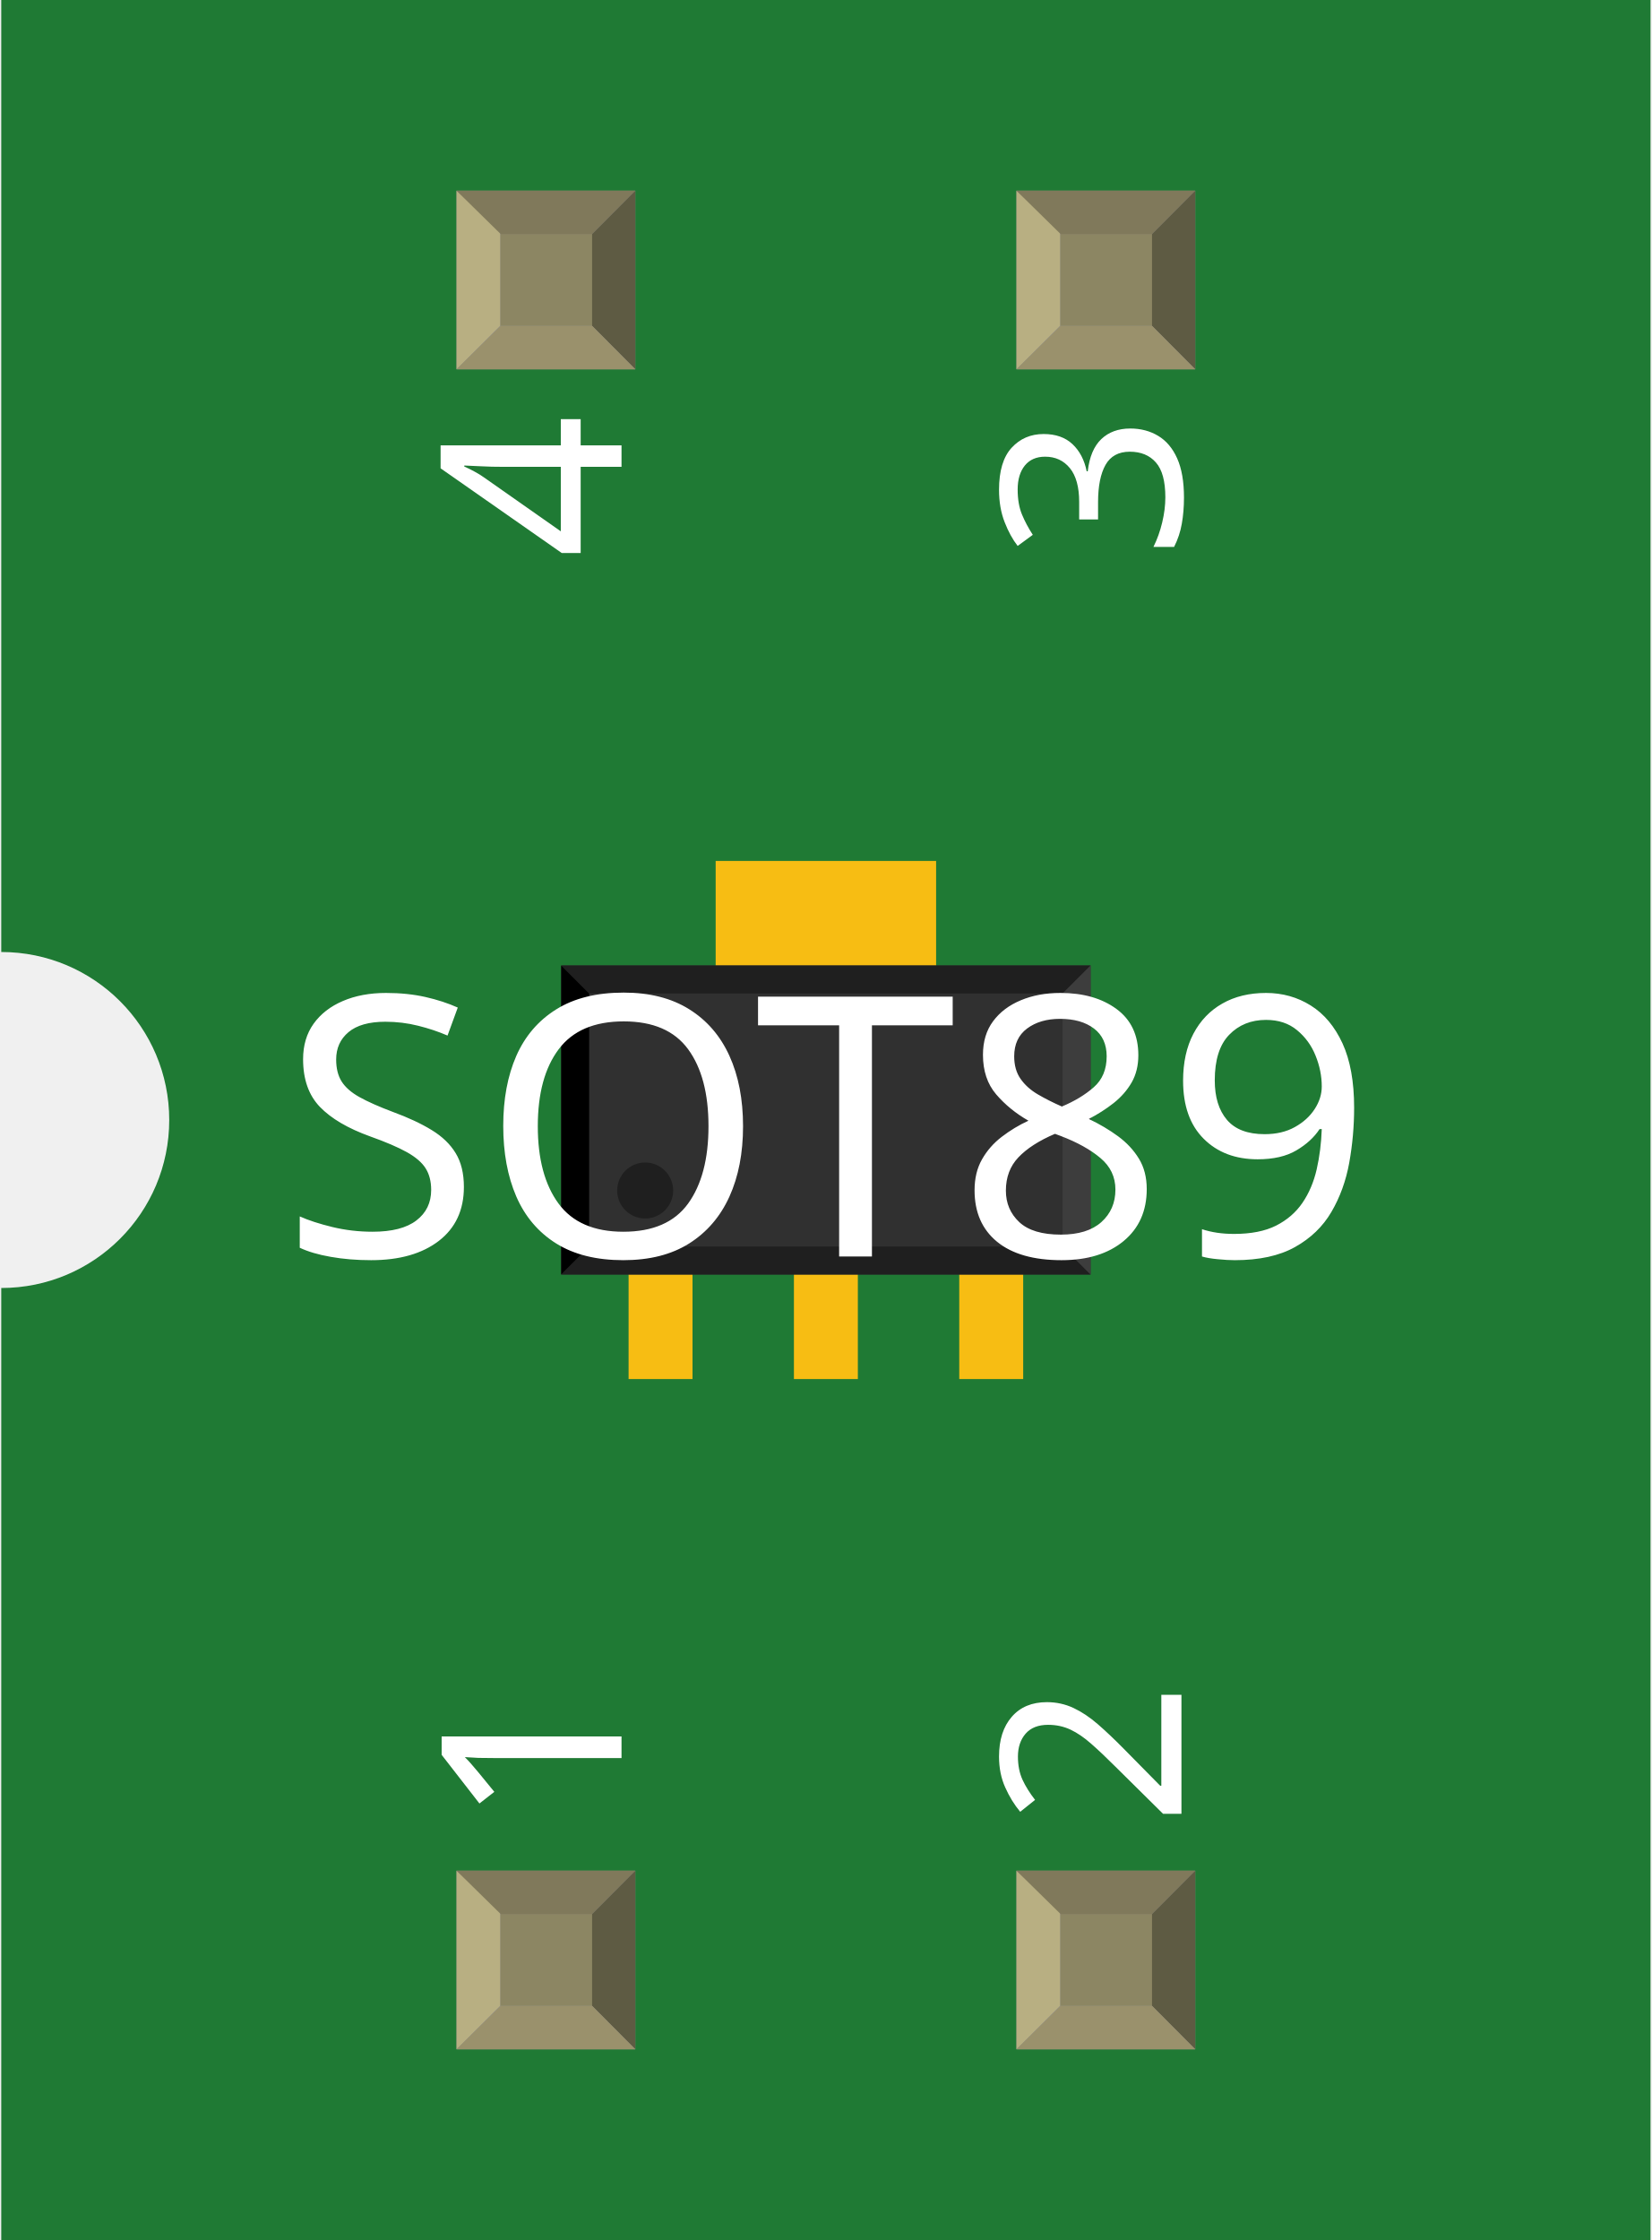
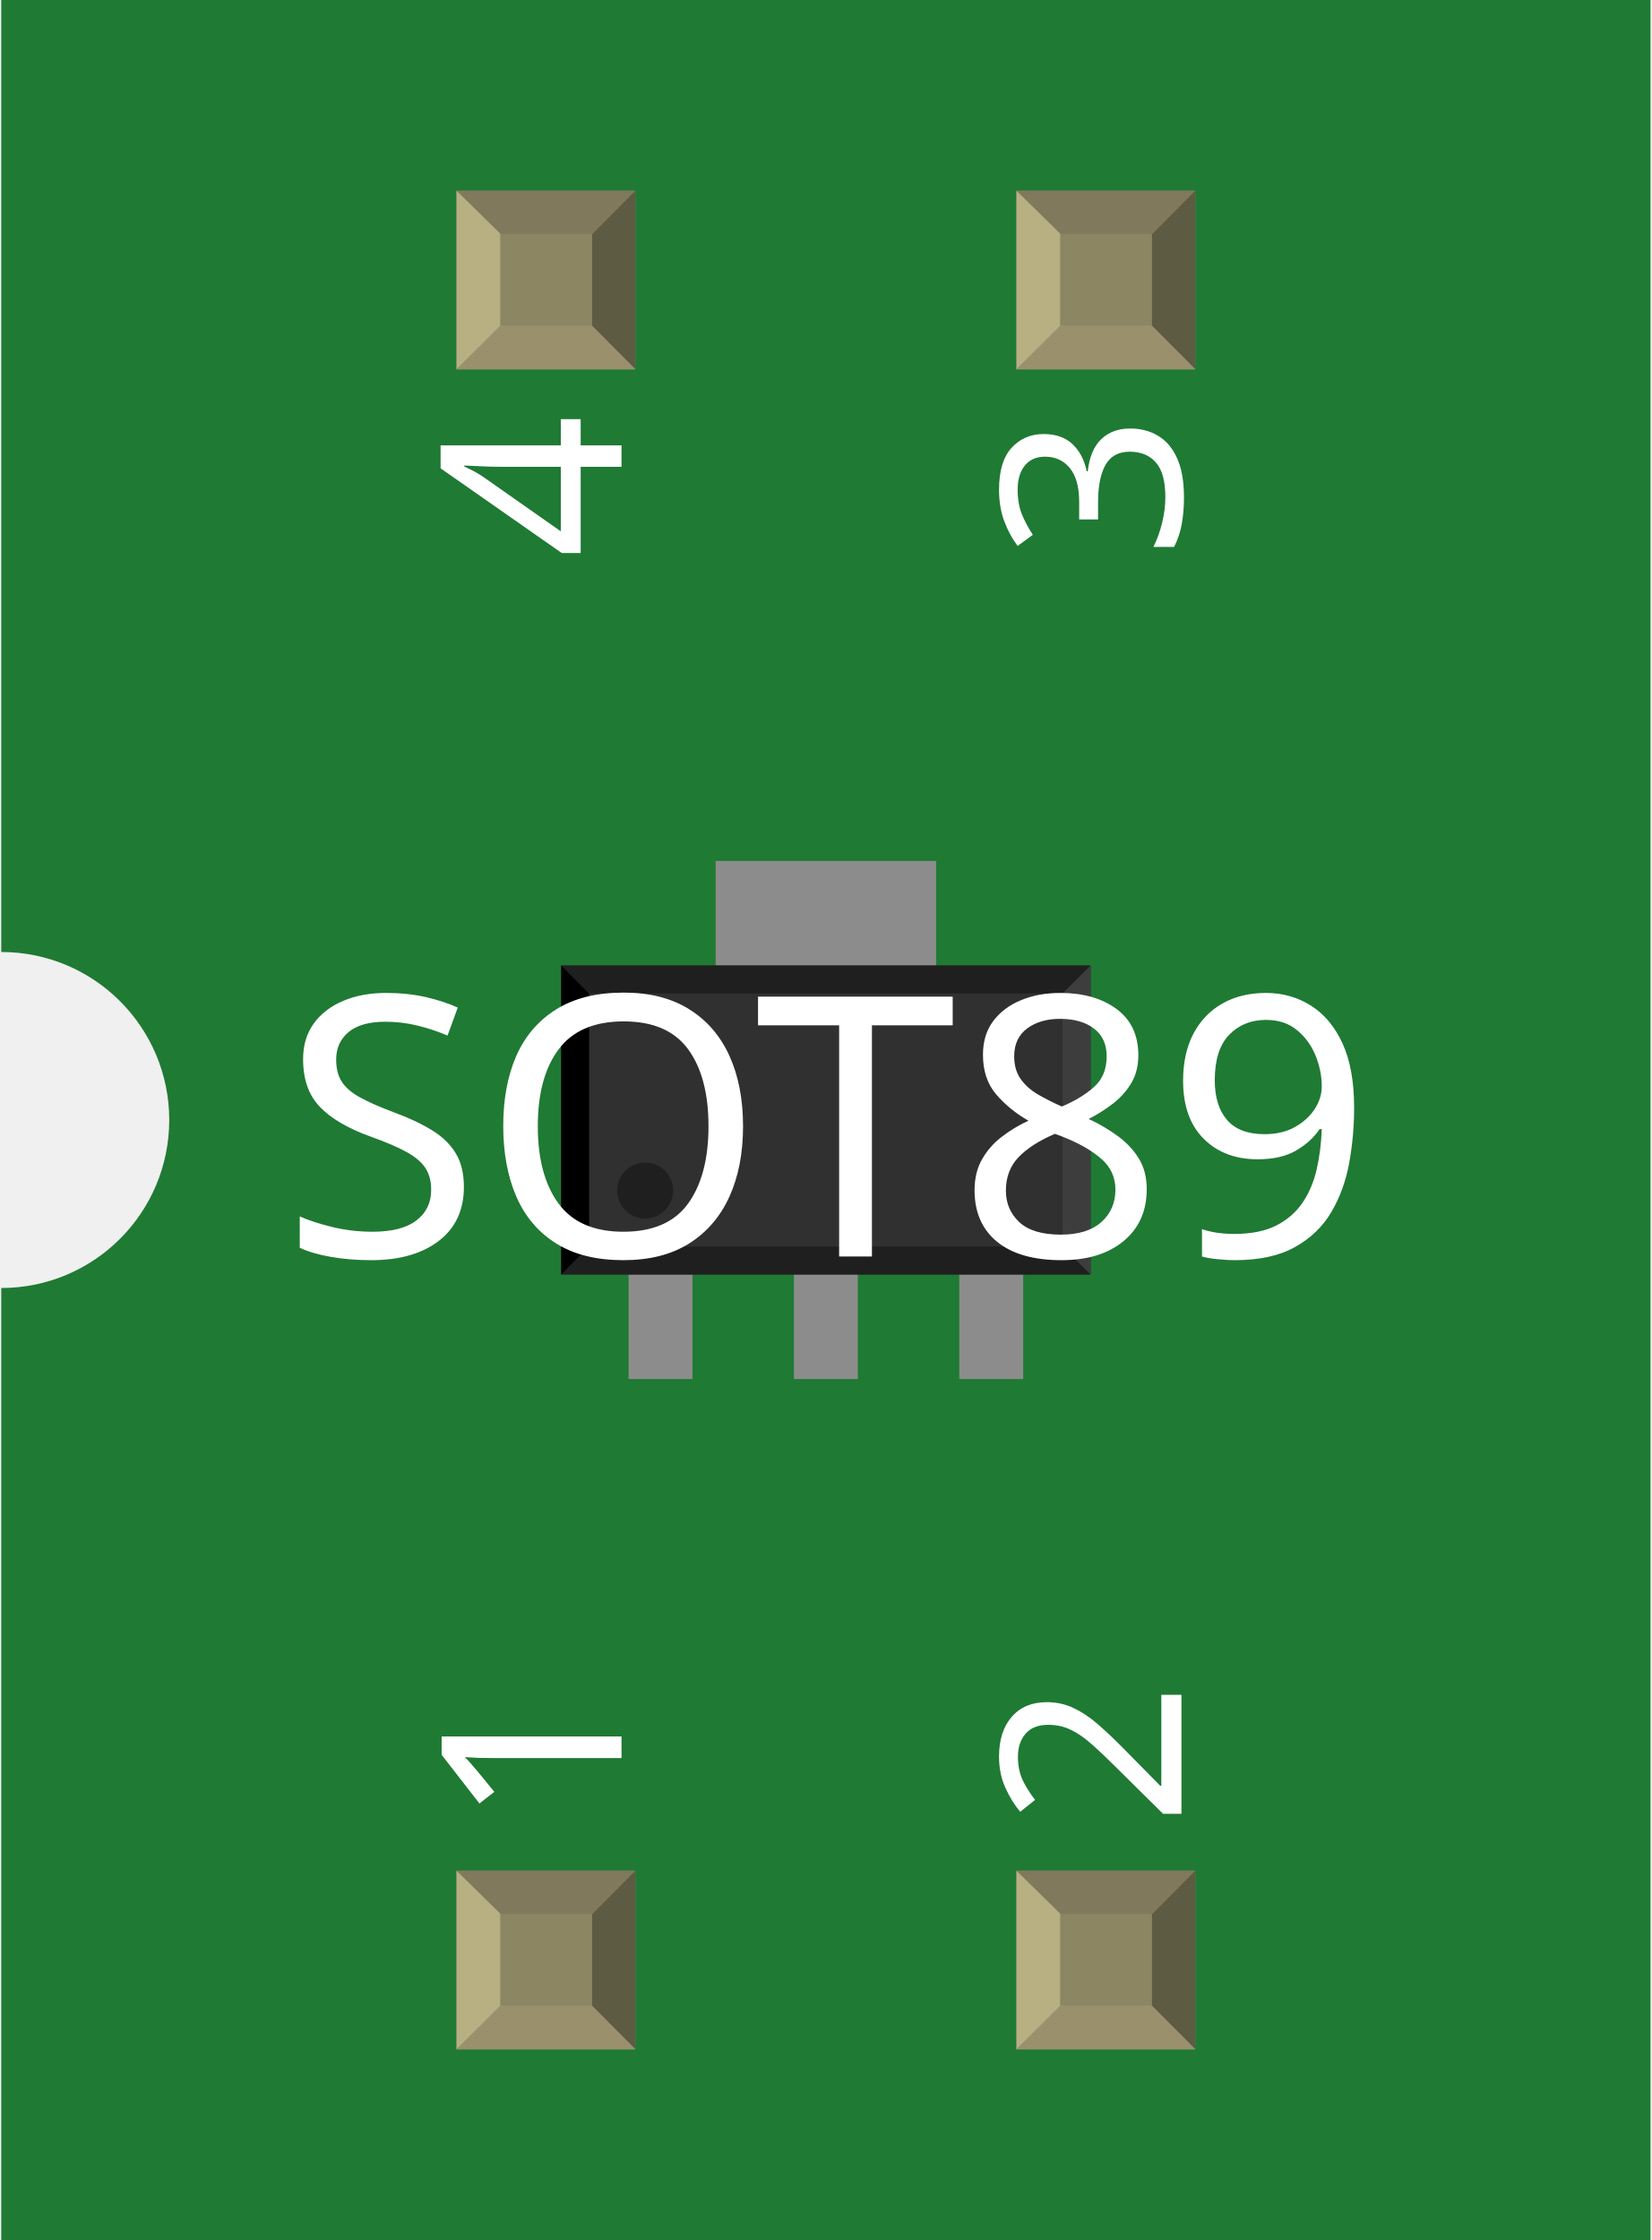
<svg xmlns="http://www.w3.org/2000/svg" width="0.295in" x="0in" version="1.2" y="0in" height="0.4in" viewBox="0 0 294.551 400" baseProfile="tiny">
  <g id="breadboard">
    <g id="icon">
      <path fill="#1F7A34" stroke="none" stroke-width="0" d="M0,0L0,170A30,30 0 0 1 0,230L0,400L294.551,400L294.551,0L0,0z" />
      <g transform="translate(52.7244,107.48)">
        <g transform="matrix(0.5, 0, 0, 0.5, 47.2756, 46.2598)">
-           <rect width="22.835" x="24.079" y="137.795" fill="#F7BD13" connectorname="1" height="47.244" stroke="none" stroke-linecap="round" stroke-width="0" />
-           <rect width="22.835" x="83.134" y="137.795" fill="#F7BD13" connectorname="2" height="47.244" stroke="none" stroke-linecap="round" stroke-width="0" />
-           <rect width="22.835" x="142.189" y="137.795" fill="#F7BD13" connectorname="3" height="47.244" stroke="none" stroke-linecap="round" stroke-width="0" />
-           <rect width="78.74" x="55.181" y="-1.74838e-14" fill="#F7BD13" connectorname="4" height="78.74" stroke="none" stroke-linecap="round" stroke-width="0" />
+           <rect width="22.835" x="24.079" y="137.795" fill="#8c8c8c" connectorname="1" height="47.244" stroke="none" stroke-linecap="round" stroke-width="0" />
+           <rect width="22.835" x="83.134" y="137.795" fill="#8c8c8c" connectorname="2" height="47.244" stroke="none" stroke-linecap="round" stroke-width="0" />
+           <rect width="22.835" x="142.189" y="137.795" fill="#8c8c8c" connectorname="3" height="47.244" stroke="none" stroke-linecap="round" stroke-width="0" />
+           <rect width="78.74" x="55.181" y="-1.74838e-14" fill="#8c8c8c" connectorname="4" height="78.74" stroke="none" stroke-linecap="round" stroke-width="0" />
          <rect width="189.102" x="0" y="37.339" fill="#303030" height="110.362" stroke="none" stroke-width="0" />
          <polygon fill="#1f1f1f" points="0,37.339 189.102,37.339 179.102,47.339 10,47.339" />
          <polygon fill="#1f1f1f" points="0,147.701 189.102,147.701 179.102,137.701 10,137.701" />
          <polygon fill="#000000" points="0,37.339 0,147.701 10,137.701 10,47.339" />
          <polygon fill="#3d3d3d" points="189.102,37.339 189.102,147.701 179.102,137.701 179.102,47.339" />
          <circle fill="#1f1f1f" cx="30" cy="117.701" stroke="none" r="10" stroke-width="0" />
        </g>
      </g>
      <text x="50" y="224.375" font-family="OCRA" fill="white" text-anchor="start" stroke="none" id="label" stroke-width="0" font-size="65">SOT89</text>
      <g transform="translate(110.776,326.05)">
        <g transform="rotate(-90)">
          <text x="0" y="0" font-family="OCRA" fill="white" text-anchor="start" stroke="none" stroke-width="0" font-size="45">1</text>
        </g>
      </g>
      <g transform="translate(110.776,73.95)">
        <g transform="rotate(-90)">
          <text x="0" y="0" font-family="OCRA" fill="white" text-anchor="end" stroke="none" stroke-width="0" font-size="45">4</text>
        </g>
      </g>
      <g transform="translate(210.776,326.05)">
        <g transform="rotate(-90)">
          <text x="0" y="0" font-family="OCRA" fill="white" text-anchor="start" stroke="none" stroke-width="0" font-size="45">2</text>
        </g>
      </g>
      <g transform="translate(210.776,73.95)">
        <g transform="rotate(-90)">
          <text x="0" y="0" font-family="OCRA" fill="white" text-anchor="end" stroke="none" stroke-width="0" font-size="45">3</text>
        </g>
      </g>
    </g>
    <g transform="translate(81.3106,334.05)">
      <rect width="31.93" x="0" y="0" fill="#8D8C8C" height="31.9" id="connector0pin" />
      <rect width="16.444" x="7.792" y="7.735" fill="#8C8663" height="16.415" />
      <polygon fill="#B8AF82" points="0,31.9,7.792,24.137,7.792,6.972,0,0" />
      <polygon fill="#80795B" points="24.208,7.763,7.903,7.763,0,0,31.93,0" />
      <polygon fill="#5E5B43" points="24.208,24.137,24.208,7.763,31.93,0,31.93,31.9" />
      <polygon fill="#9A916C" points="0,31.9,7.875,24.137,24.208,24.137,31.93,31.9" />
    </g>
    <g transform="translate(81.3106,34.05)">
      <rect width="31.93" x="0" y="0" fill="#8D8C8C" height="31.9" id="connector3pin" />
      <rect width="16.444" x="7.792" y="7.735" fill="#8C8663" height="16.415" />
      <polygon fill="#B8AF82" points="0,31.9,7.792,24.137,7.792,6.972,0,0" />
      <polygon fill="#80795B" points="24.208,7.763,7.903,7.763,0,0,31.93,0" />
      <polygon fill="#5E5B43" points="24.208,24.137,24.208,7.763,31.93,0,31.93,31.9" />
      <polygon fill="#9A916C" points="0,31.9,7.875,24.137,24.208,24.137,31.93,31.9" />
    </g>
    <g transform="translate(181.311,334.05)">
      <rect width="31.93" x="0" y="0" fill="#8D8C8C" height="31.9" id="connector1pin" />
      <rect width="16.444" x="7.792" y="7.735" fill="#8C8663" height="16.415" />
      <polygon fill="#B8AF82" points="0,31.9,7.792,24.137,7.792,6.972,0,0" />
      <polygon fill="#80795B" points="24.208,7.763,7.903,7.763,0,0,31.93,0" />
      <polygon fill="#5E5B43" points="24.208,24.137,24.208,7.763,31.93,0,31.93,31.9" />
      <polygon fill="#9A916C" points="0,31.9,7.875,24.137,24.208,24.137,31.93,31.9" />
    </g>
    <g transform="translate(181.311,34.05)">
      <rect width="31.93" x="0" y="0" fill="#8D8C8C" height="31.9" id="connector2pin" />
      <rect width="16.444" x="7.792" y="7.735" fill="#8C8663" height="16.415" />
      <polygon fill="#B8AF82" points="0,31.9,7.792,24.137,7.792,6.972,0,0" />
      <polygon fill="#80795B" points="24.208,7.763,7.903,7.763,0,0,31.93,0" />
      <polygon fill="#5E5B43" points="24.208,24.137,24.208,7.763,31.93,0,31.93,31.9" />
      <polygon fill="#9A916C" points="0,31.9,7.875,24.137,24.208,24.137,31.93,31.9" />
    </g>
  </g>
</svg>
